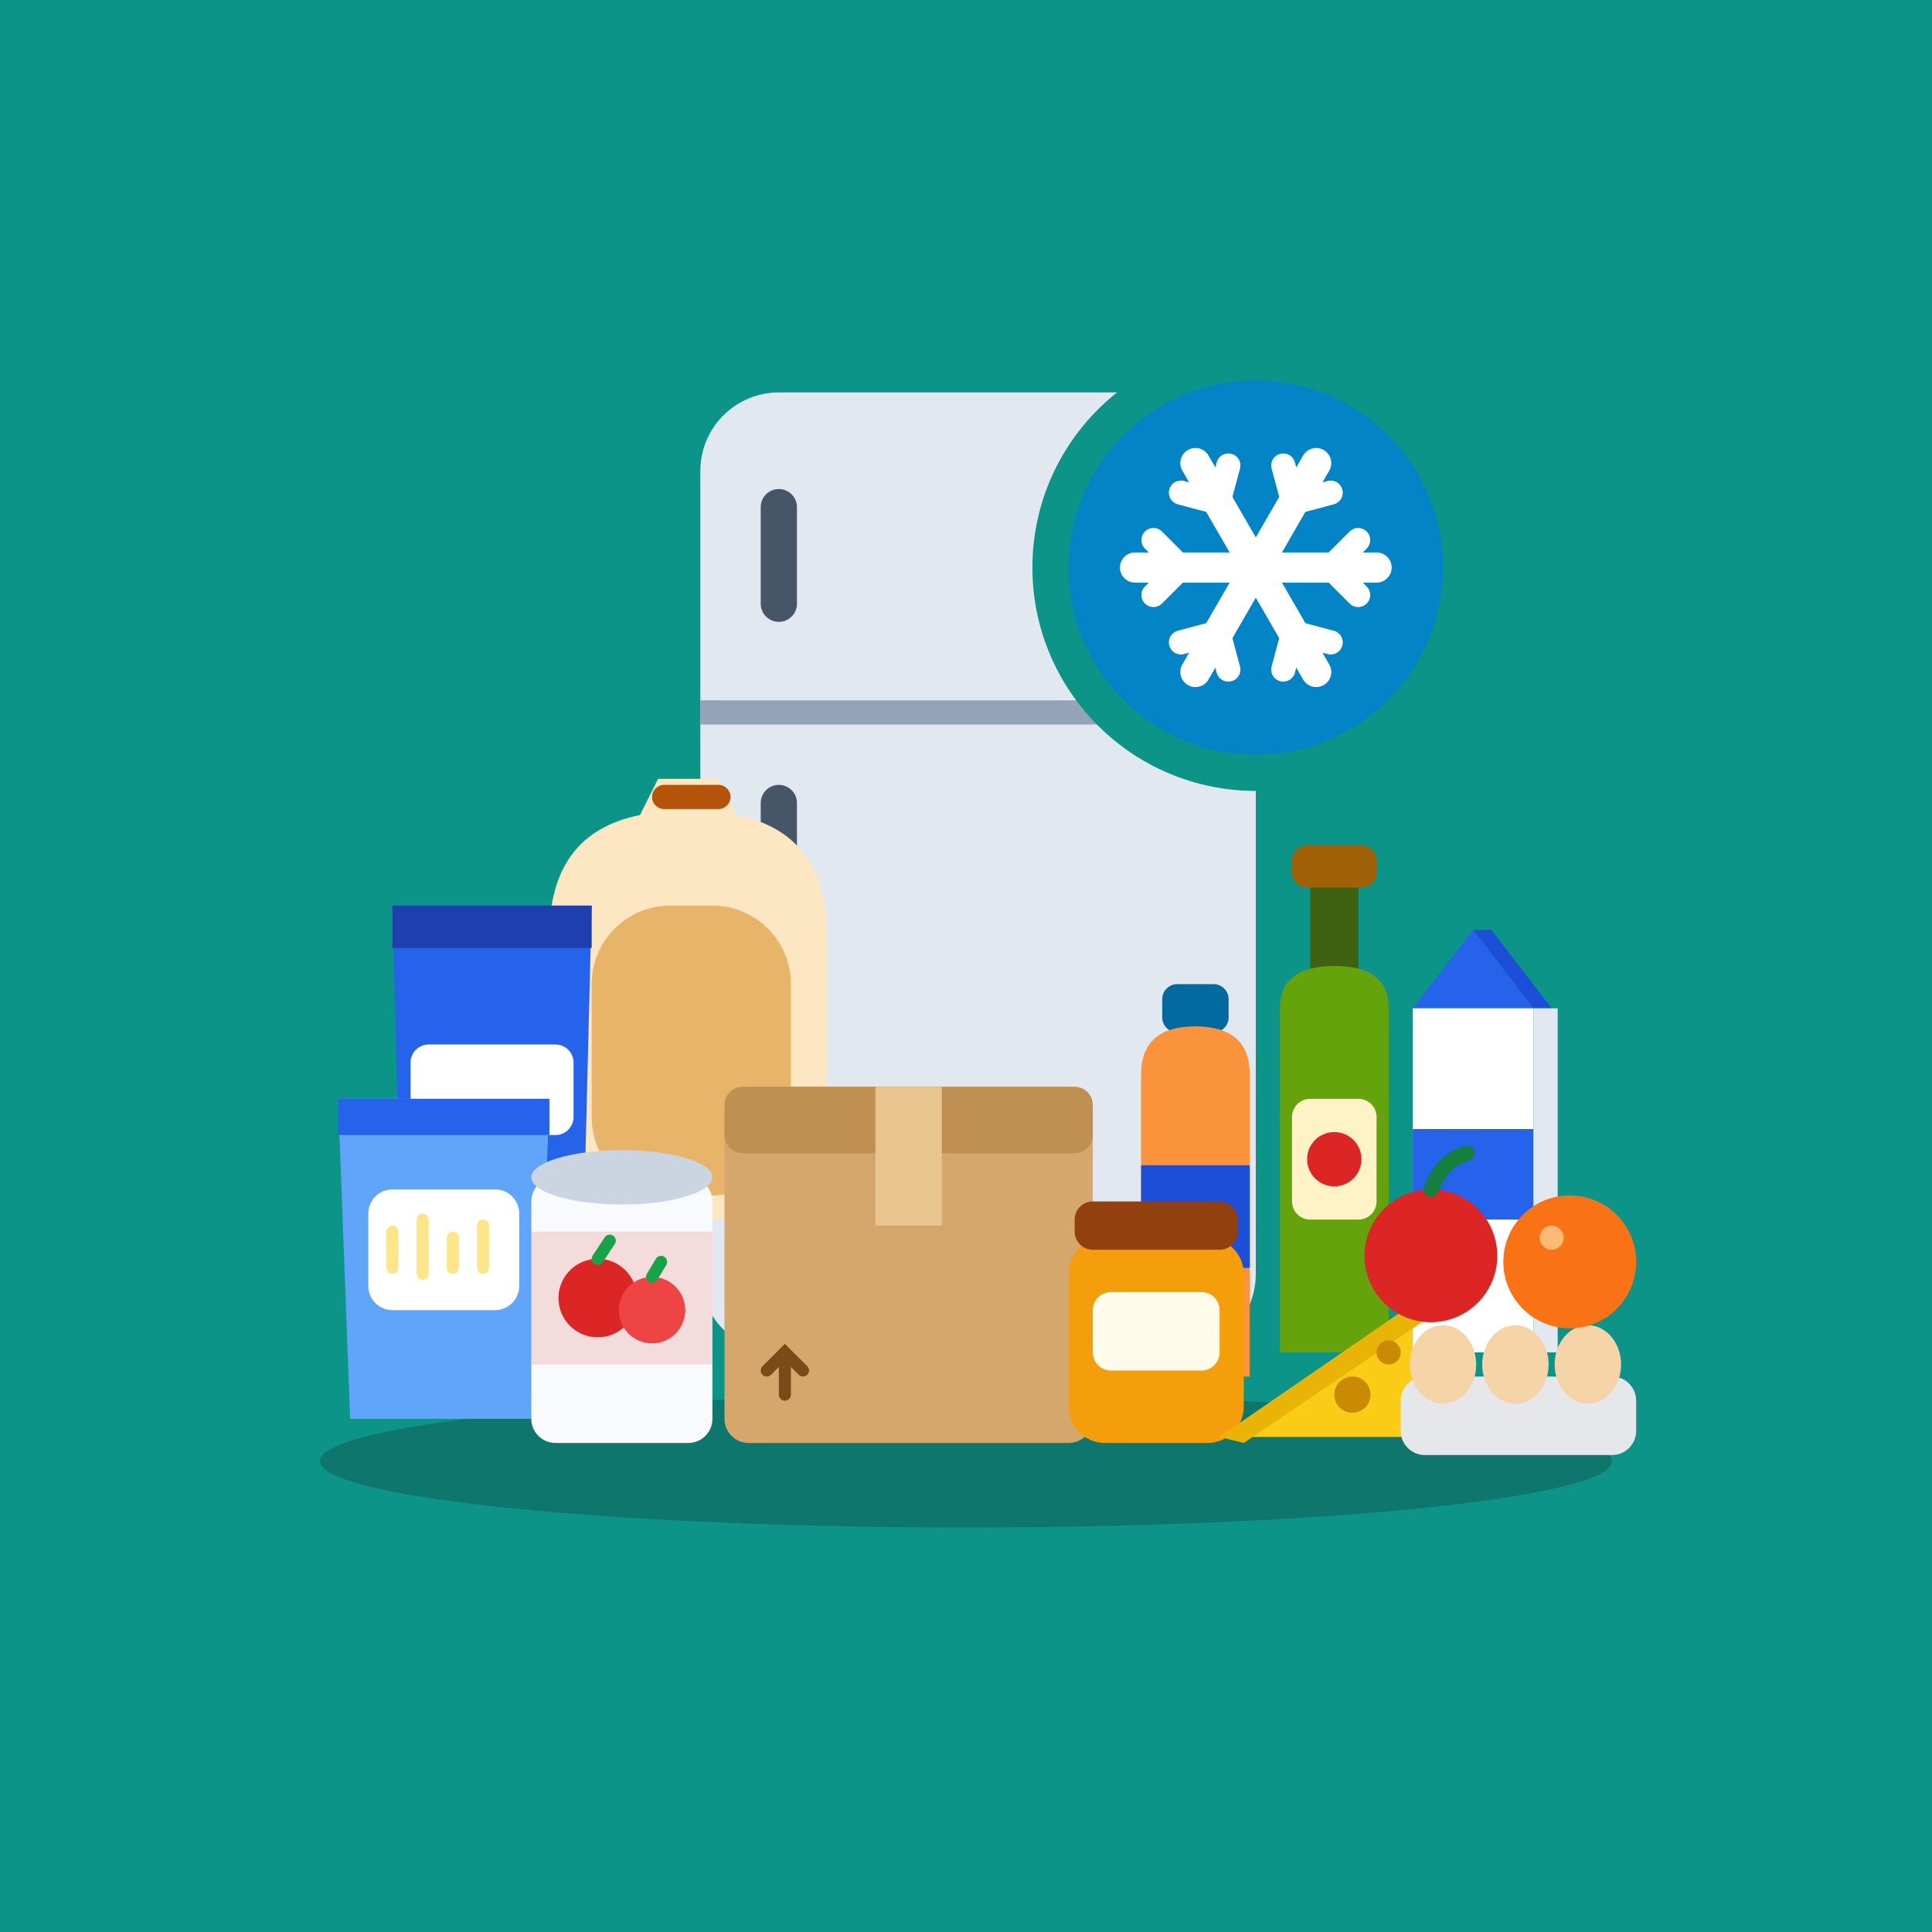
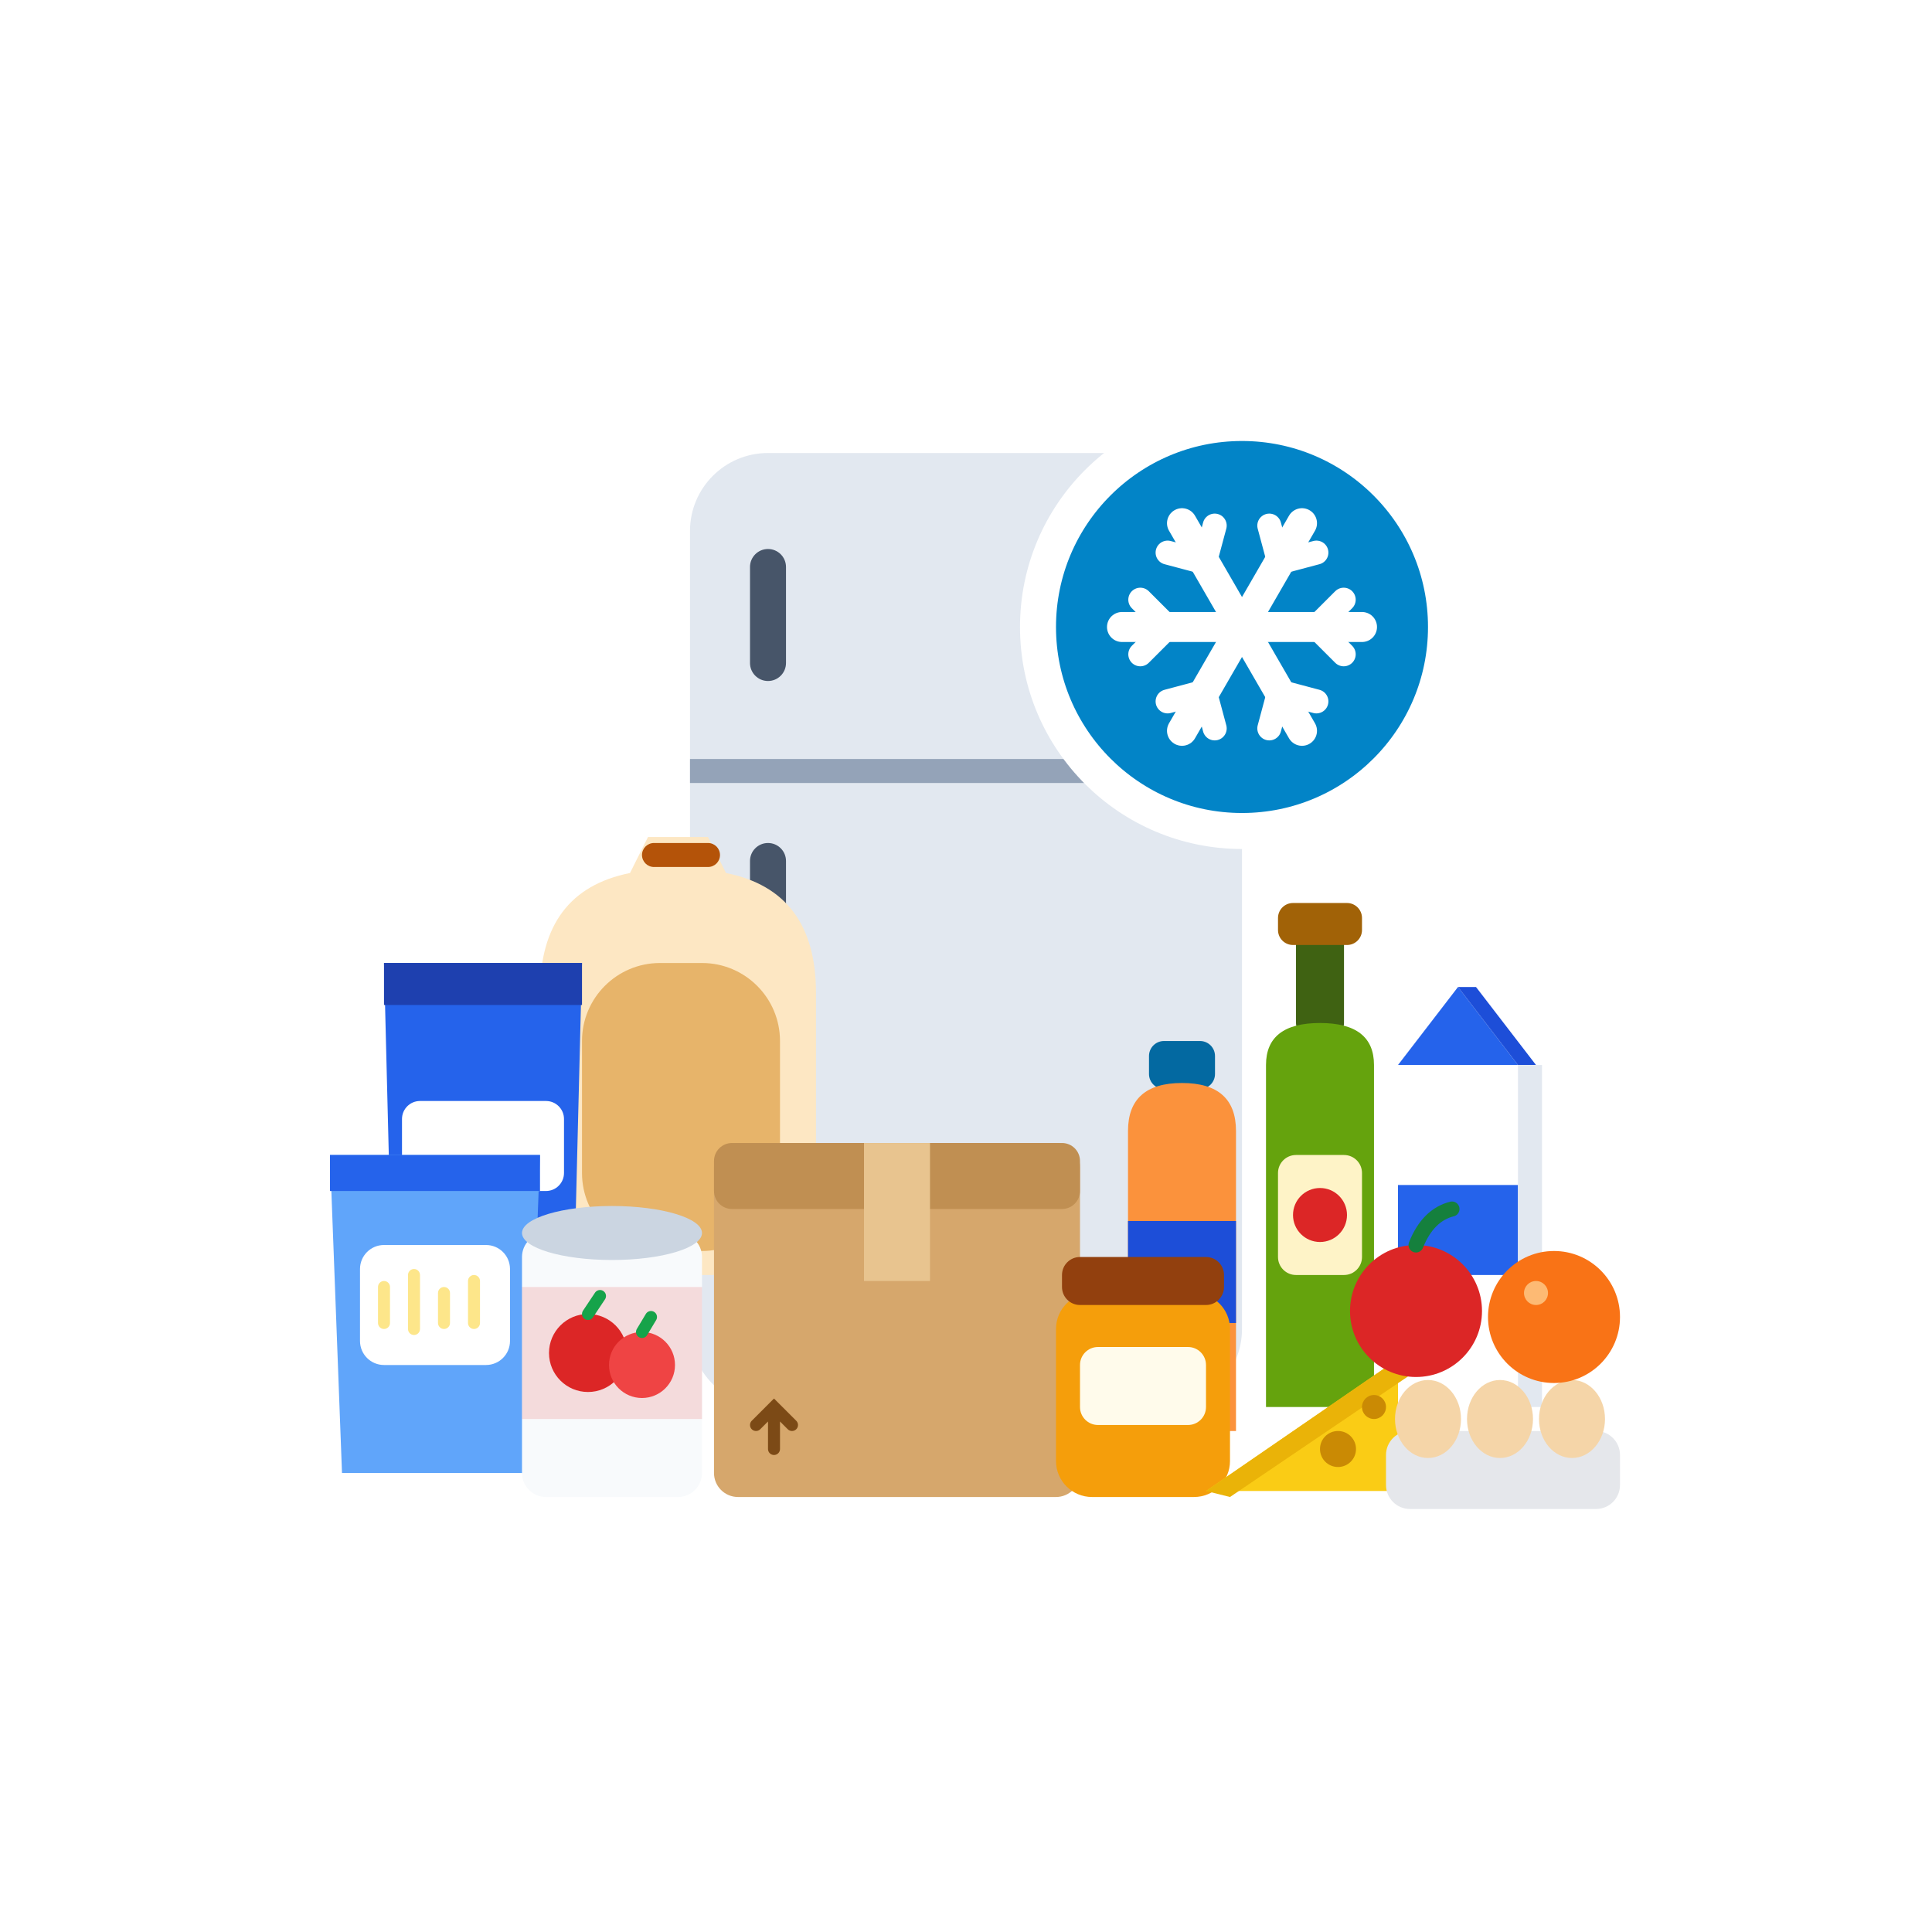
- <svg xmlns="http://www.w3.org/2000/svg" viewBox="0 0 512 512" width="512" height="512">
-   <rect width="512" height="512" fill="#0d9488" />
-   <g transform="translate(51.2 51.2) scale(0.8)">
-     <ellipse cx="256" cy="420" rx="214" ry="22" fill="#0f766e" />
-     <rect x="168" y="66" width="184" height="318" rx="26" fill="#e2e8f0" />
-     <rect x="168" y="168" width="184" height="8" fill="#94a3b8" />
-     <rect x="188" y="98" width="12" height="44" rx="6" fill="#475569" />
-     <rect x="188" y="196" width="12" height="70" rx="6" fill="#475569" />
-     <circle cx="352" cy="124" r="68" fill="#0284c7" stroke="#0d9488" stroke-width="12" />
-     <line x1="312.0" y1="124.0" x2="392.0" y2="124.0" stroke="#ffffff" stroke-width="10" stroke-linecap="round" />
-     <line x1="332.0" y1="89.4" x2="372.0" y2="158.6" stroke="#ffffff" stroke-width="10" stroke-linecap="round" />
-     <line x1="372.0" y1="89.4" x2="332.0" y2="158.6" stroke="#ffffff" stroke-width="10" stroke-linecap="round" />
-     <line x1="376.8" y1="124.0" x2="385.9" y2="114.9" stroke="#ffffff" stroke-width="8.0" stroke-linecap="round" />
-     <line x1="376.8" y1="124.0" x2="385.9" y2="133.1" stroke="#ffffff" stroke-width="8.0" stroke-linecap="round" />
-     <line x1="364.4" y1="145.5" x2="376.8" y2="148.8" stroke="#ffffff" stroke-width="8.0" stroke-linecap="round" />
-     <line x1="364.4" y1="145.5" x2="361.1" y2="157.8" stroke="#ffffff" stroke-width="8.0" stroke-linecap="round" />
-     <line x1="339.6" y1="145.5" x2="342.9" y2="157.8" stroke="#ffffff" stroke-width="8.0" stroke-linecap="round" />
-     <line x1="339.6" y1="145.5" x2="327.2" y2="148.8" stroke="#ffffff" stroke-width="8.0" stroke-linecap="round" />
-     <line x1="327.2" y1="124.0" x2="318.1" y2="133.1" stroke="#ffffff" stroke-width="8.0" stroke-linecap="round" />
-     <line x1="327.2" y1="124.0" x2="318.1" y2="114.9" stroke="#ffffff" stroke-width="8.0" stroke-linecap="round" />
-     <line x1="339.6" y1="102.5" x2="327.2" y2="99.2" stroke="#ffffff" stroke-width="8.0" stroke-linecap="round" />
-     <line x1="339.6" y1="102.5" x2="342.9" y2="90.2" stroke="#ffffff" stroke-width="8.0" stroke-linecap="round" />
-     <line x1="364.4" y1="102.5" x2="361.1" y2="90.2" stroke="#ffffff" stroke-width="8.0" stroke-linecap="round" />
-     <line x1="364.4" y1="102.5" x2="376.8" y2="99.2" stroke="#ffffff" stroke-width="8.0" stroke-linecap="round" />
-     <path d="M118 340 V246 q0 -34 30 -40 l6 -12 h20 l6 12 q30 6 30 40 V340 Z" fill="#fde7c3" />
-     <rect x="132" y="236" width="66" height="96" rx="26" fill="#e7b46a" />
-     <rect x="152" y="196" width="26" height="8" rx="4" fill="#b45309" />
-     <rect x="370" y="226" width="16" height="34" rx="4" fill="#3f6212" />
-     <rect x="364" y="216" width="28" height="14" rx="5" fill="#a16207" />
-     <path d="M360 270 q0 -14 18 -14 q18 0 18 14 V384 H360 Z" fill="#65a30d" />
-     <rect x="364" y="300" width="28" height="40" rx="6" fill="#fef3c7" />
-     <circle cx="378" cy="320" r="9" fill="#dc2626" />
-     <rect x="321" y="262" width="22" height="16" rx="5" fill="#0369a1" />
-     <path d="M314 292 q0 -16 18 -16 q18 0 18 16 V392 H314 Z" fill="#fb923c" />
-     <rect x="314" y="322" width="36" height="34" fill="#1d4ed8" />
-     <path d="M404 270 l20 -26 l20 26 Z" fill="#2563eb" />
-     <rect x="404" y="270" width="40" height="114" fill="#ffffff" />
-     <rect x="404" y="310" width="40" height="30" fill="#2563eb" />
-     <path d="M424 244 l20 26 h6 l-20 -26 Z" fill="#1d4ed8" />
-     <rect x="444" y="270" width="8" height="114" fill="#e2e8f0" />
-     <path d="M66 236 h66 l-4 160 h-58 Z" fill="#2563eb" />
-     <rect x="66" y="236" width="66" height="14" fill="#1e40af" />
-     <rect x="72" y="282" width="54" height="30" rx="6" fill="#ffffff" />
-     <path d="M48 300 h70 l-4 106 h-62 Z" fill="#60a5fa" />
-     <rect x="48" y="300" width="70" height="12" fill="#2563eb" />
-     <rect x="58" y="330" width="50" height="40" rx="8" fill="#ffffff" />
-     <g fill="#fde68a">
-       <rect x="64" y="342" width="4" height="16" rx="2" />
-       <rect x="74" y="338" width="4" height="22" rx="2" />
-       <rect x="84" y="344" width="4" height="14" rx="2" />
-       <rect x="94" y="340" width="4" height="18" rx="2" />
-     </g>
-     <rect x="112" y="326" width="60" height="88" rx="8" fill="#f8fafc" />
-     <ellipse cx="142" cy="326" rx="30" ry="9" fill="#cbd5e1" />
-     <rect x="112" y="344" width="60" height="44" fill="#dc2626" opacity="0.15" />
-     <circle cx="134" cy="366" r="13" fill="#dc2626" />
-     <circle cx="152" cy="370" r="11" fill="#ef4444" />
-     <path d="M134 353 l4 -6 M152 359 l3 -5" stroke="#16a34a" stroke-width="4" stroke-linecap="round" />
-     <rect x="176" y="296" width="122" height="118" rx="8" fill="#d6a76c" />
-     <rect x="176" y="296" width="122" height="22" rx="6" fill="#c08f52" />
-     <rect x="226" y="296" width="22" height="46" fill="#e8c48f" />
-     <path d="M196 384 v14 M190 390 l6 -6 l6 6" stroke="#7c4a16" stroke-width="4" fill="none" stroke-linecap="round" />
-     <rect x="290" y="346" width="58" height="68" rx="12" fill="#f59e0b" />
-     <rect x="292" y="334" width="54" height="16" rx="6" fill="#92400e" />
-     <rect x="298" y="364" width="42" height="26" rx="6" fill="#fffbeb" />
-     <path d="M340 412 L404 412 L404 368 Z" fill="#facc15" />
-     <path d="M340 412 L404 368 L410 372 L348 414 Z" fill="#eab308" />
-     <circle cx="384" cy="398" r="6" fill="#ca8a04" />
-     <circle cx="396" cy="384" r="4" fill="#ca8a04" />
-     <rect x="400" y="392" width="78" height="26" rx="8" fill="#e5e7eb" />
-     <ellipse cx="414" cy="388" rx="11" ry="13" fill="#f5d5a8" />
-     <ellipse cx="438" cy="388" rx="11" ry="13" fill="#f5d5a8" />
-     <ellipse cx="462" cy="388" rx="11" ry="13" fill="#f5d5a8" />
-     <circle cx="410" cy="352" r="22" fill="#dc2626" />
-     <path d="M410 330 q4 -10 12 -12" stroke="#15803d" stroke-width="5" fill="none" stroke-linecap="round" />
-     <circle cx="456" cy="354" r="22" fill="#f97316" />
-     <circle cx="450" cy="346" r="4" fill="#fdba74" />
+ <svg xmlns="http://www.w3.org/2000/svg" viewBox="-62 -85 644 644" width="512" height="512">
+   <rect x="-62" y="-85" width="644" height="644" fill="#ffffff" />
+   <rect x="168" y="66" width="184" height="318" rx="26" fill="#e2e8f0" />
+   <rect x="168" y="168" width="184" height="8" fill="#94a3b8" />
+   <rect x="188" y="98" width="12" height="44" rx="6" fill="#475569" />
+   <rect x="188" y="196" width="12" height="70" rx="6" fill="#475569" />
+   <circle cx="352" cy="124" r="68" fill="#0284c7" stroke="#ffffff" stroke-width="12" />
+   <line x1="312.0" y1="124.0" x2="392.0" y2="124.0" stroke="#ffffff" stroke-width="10" stroke-linecap="round" />
+   <line x1="332.0" y1="89.4" x2="372.0" y2="158.6" stroke="#ffffff" stroke-width="10" stroke-linecap="round" />
+   <line x1="372.0" y1="89.4" x2="332.0" y2="158.6" stroke="#ffffff" stroke-width="10" stroke-linecap="round" />
+   <line x1="376.8" y1="124.0" x2="385.9" y2="114.9" stroke="#ffffff" stroke-width="8.0" stroke-linecap="round" />
+   <line x1="376.8" y1="124.0" x2="385.9" y2="133.1" stroke="#ffffff" stroke-width="8.0" stroke-linecap="round" />
+   <line x1="364.4" y1="145.5" x2="376.8" y2="148.8" stroke="#ffffff" stroke-width="8.0" stroke-linecap="round" />
+   <line x1="364.4" y1="145.5" x2="361.1" y2="157.8" stroke="#ffffff" stroke-width="8.0" stroke-linecap="round" />
+   <line x1="339.6" y1="145.5" x2="342.9" y2="157.8" stroke="#ffffff" stroke-width="8.0" stroke-linecap="round" />
+   <line x1="339.6" y1="145.5" x2="327.2" y2="148.8" stroke="#ffffff" stroke-width="8.0" stroke-linecap="round" />
+   <line x1="327.2" y1="124.0" x2="318.1" y2="133.1" stroke="#ffffff" stroke-width="8.0" stroke-linecap="round" />
+   <line x1="327.2" y1="124.0" x2="318.1" y2="114.9" stroke="#ffffff" stroke-width="8.0" stroke-linecap="round" />
+   <line x1="339.6" y1="102.5" x2="327.2" y2="99.2" stroke="#ffffff" stroke-width="8.0" stroke-linecap="round" />
+   <line x1="339.6" y1="102.5" x2="342.9" y2="90.2" stroke="#ffffff" stroke-width="8.0" stroke-linecap="round" />
+   <line x1="364.4" y1="102.5" x2="361.1" y2="90.2" stroke="#ffffff" stroke-width="8.0" stroke-linecap="round" />
+   <line x1="364.4" y1="102.5" x2="376.8" y2="99.2" stroke="#ffffff" stroke-width="8.0" stroke-linecap="round" />
+   <path d="M118 340 V246 q0 -34 30 -40 l6 -12 h20 l6 12 q30 6 30 40 V340 Z" fill="#fde7c3" />
+   <rect x="132" y="236" width="66" height="96" rx="26" fill="#e7b46a" />
+   <rect x="152" y="196" width="26" height="8" rx="4" fill="#b45309" />
+   <rect x="370" y="226" width="16" height="34" rx="4" fill="#3f6212" />
+   <rect x="364" y="216" width="28" height="14" rx="5" fill="#a16207" />
+   <path d="M360 270 q0 -14 18 -14 q18 0 18 14 V384 H360 Z" fill="#65a30d" />
+   <rect x="364" y="300" width="28" height="40" rx="6" fill="#fef3c7" />
+   <circle cx="378" cy="320" r="9" fill="#dc2626" />
+   <rect x="321" y="262" width="22" height="16" rx="5" fill="#0369a1" />
+   <path d="M314 292 q0 -16 18 -16 q18 0 18 16 V392 H314 Z" fill="#fb923c" />
+   <rect x="314" y="322" width="36" height="34" fill="#1d4ed8" />
+   <path d="M404 270 l20 -26 l20 26 Z" fill="#2563eb" />
+   <rect x="404" y="270" width="40" height="114" fill="#ffffff" />
+   <rect x="404" y="310" width="40" height="30" fill="#2563eb" />
+   <path d="M424 244 l20 26 h6 l-20 -26 Z" fill="#1d4ed8" />
+   <rect x="444" y="270" width="8" height="114" fill="#e2e8f0" />
+   <path d="M66 236 h66 l-4 160 h-58 Z" fill="#2563eb" />
+   <rect x="66" y="236" width="66" height="14" fill="#1e40af" />
+   <rect x="72" y="282" width="54" height="30" rx="6" fill="#ffffff" />
+   <path d="M48 300 h70 l-4 106 h-62 Z" fill="#60a5fa" />
+   <rect x="48" y="300" width="70" height="12" fill="#2563eb" />
+   <rect x="58" y="330" width="50" height="40" rx="8" fill="#ffffff" />
+   <g fill="#fde68a">
+     <rect x="64" y="342" width="4" height="16" rx="2" />
+     <rect x="74" y="338" width="4" height="22" rx="2" />
+     <rect x="84" y="344" width="4" height="14" rx="2" />
+     <rect x="94" y="340" width="4" height="18" rx="2" />
  </g>
+   <rect x="112" y="326" width="60" height="88" rx="8" fill="#f8fafc" />
+   <ellipse cx="142" cy="326" rx="30" ry="9" fill="#cbd5e1" />
+   <rect x="112" y="344" width="60" height="44" fill="#dc2626" opacity="0.15" />
+   <circle cx="134" cy="366" r="13" fill="#dc2626" />
+   <circle cx="152" cy="370" r="11" fill="#ef4444" />
+   <path d="M134 353 l4 -6 M152 359 l3 -5" stroke="#16a34a" stroke-width="4" stroke-linecap="round" />
+   <rect x="176" y="296" width="122" height="118" rx="8" fill="#d6a76c" />
+   <rect x="176" y="296" width="122" height="22" rx="6" fill="#c08f52" />
+   <rect x="226" y="296" width="22" height="46" fill="#e8c48f" />
+   <path d="M196 384 v14 M190 390 l6 -6 l6 6" stroke="#7c4a16" stroke-width="4" fill="none" stroke-linecap="round" />
+   <rect x="290" y="346" width="58" height="68" rx="12" fill="#f59e0b" />
+   <rect x="292" y="334" width="54" height="16" rx="6" fill="#92400e" />
+   <rect x="298" y="364" width="42" height="26" rx="6" fill="#fffbeb" />
+   <path d="M340 412 L404 412 L404 368 Z" fill="#facc15" />
+   <path d="M340 412 L404 368 L410 372 L348 414 Z" fill="#eab308" />
+   <circle cx="384" cy="398" r="6" fill="#ca8a04" />
+   <circle cx="396" cy="384" r="4" fill="#ca8a04" />
+   <rect x="400" y="392" width="78" height="26" rx="8" fill="#e5e7eb" />
+   <ellipse cx="414" cy="388" rx="11" ry="13" fill="#f5d5a8" />
+   <ellipse cx="438" cy="388" rx="11" ry="13" fill="#f5d5a8" />
+   <ellipse cx="462" cy="388" rx="11" ry="13" fill="#f5d5a8" />
+   <circle cx="410" cy="352" r="22" fill="#dc2626" />
+   <path d="M410 330 q4 -10 12 -12" stroke="#15803d" stroke-width="5" fill="none" stroke-linecap="round" />
+   <circle cx="456" cy="354" r="22" fill="#f97316" />
+   <circle cx="450" cy="346" r="4" fill="#fdba74" />
</svg>
